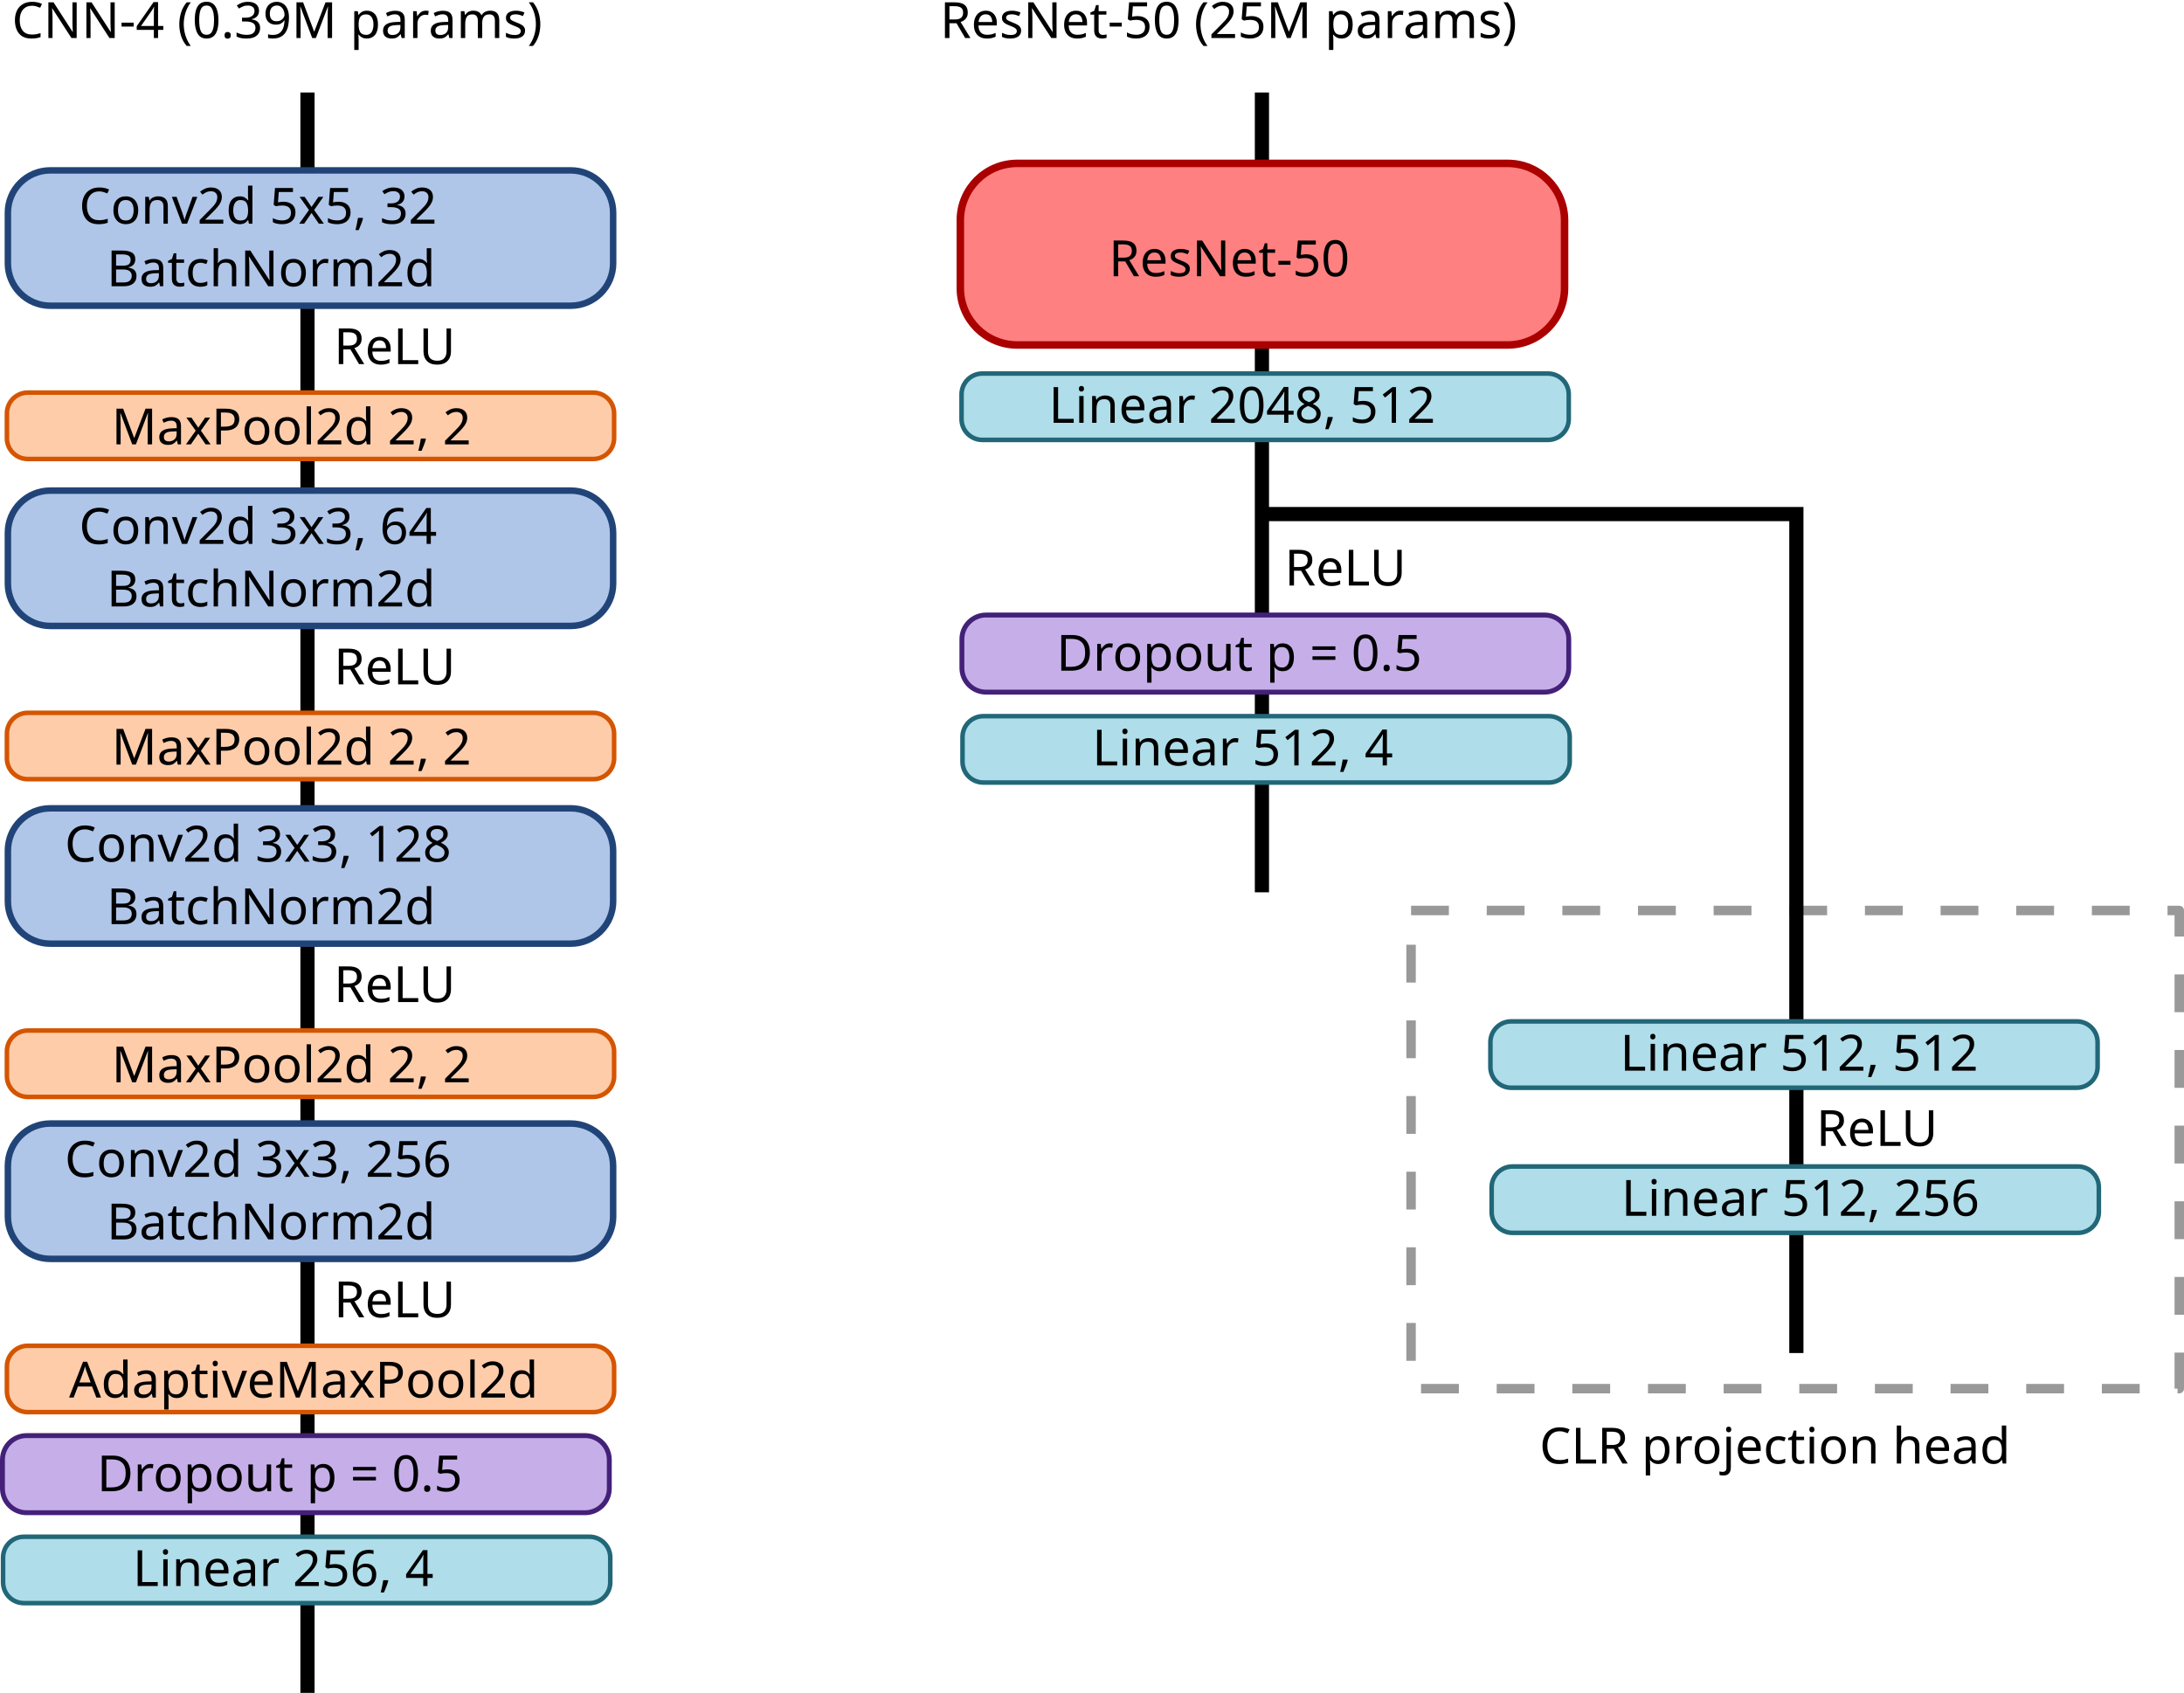
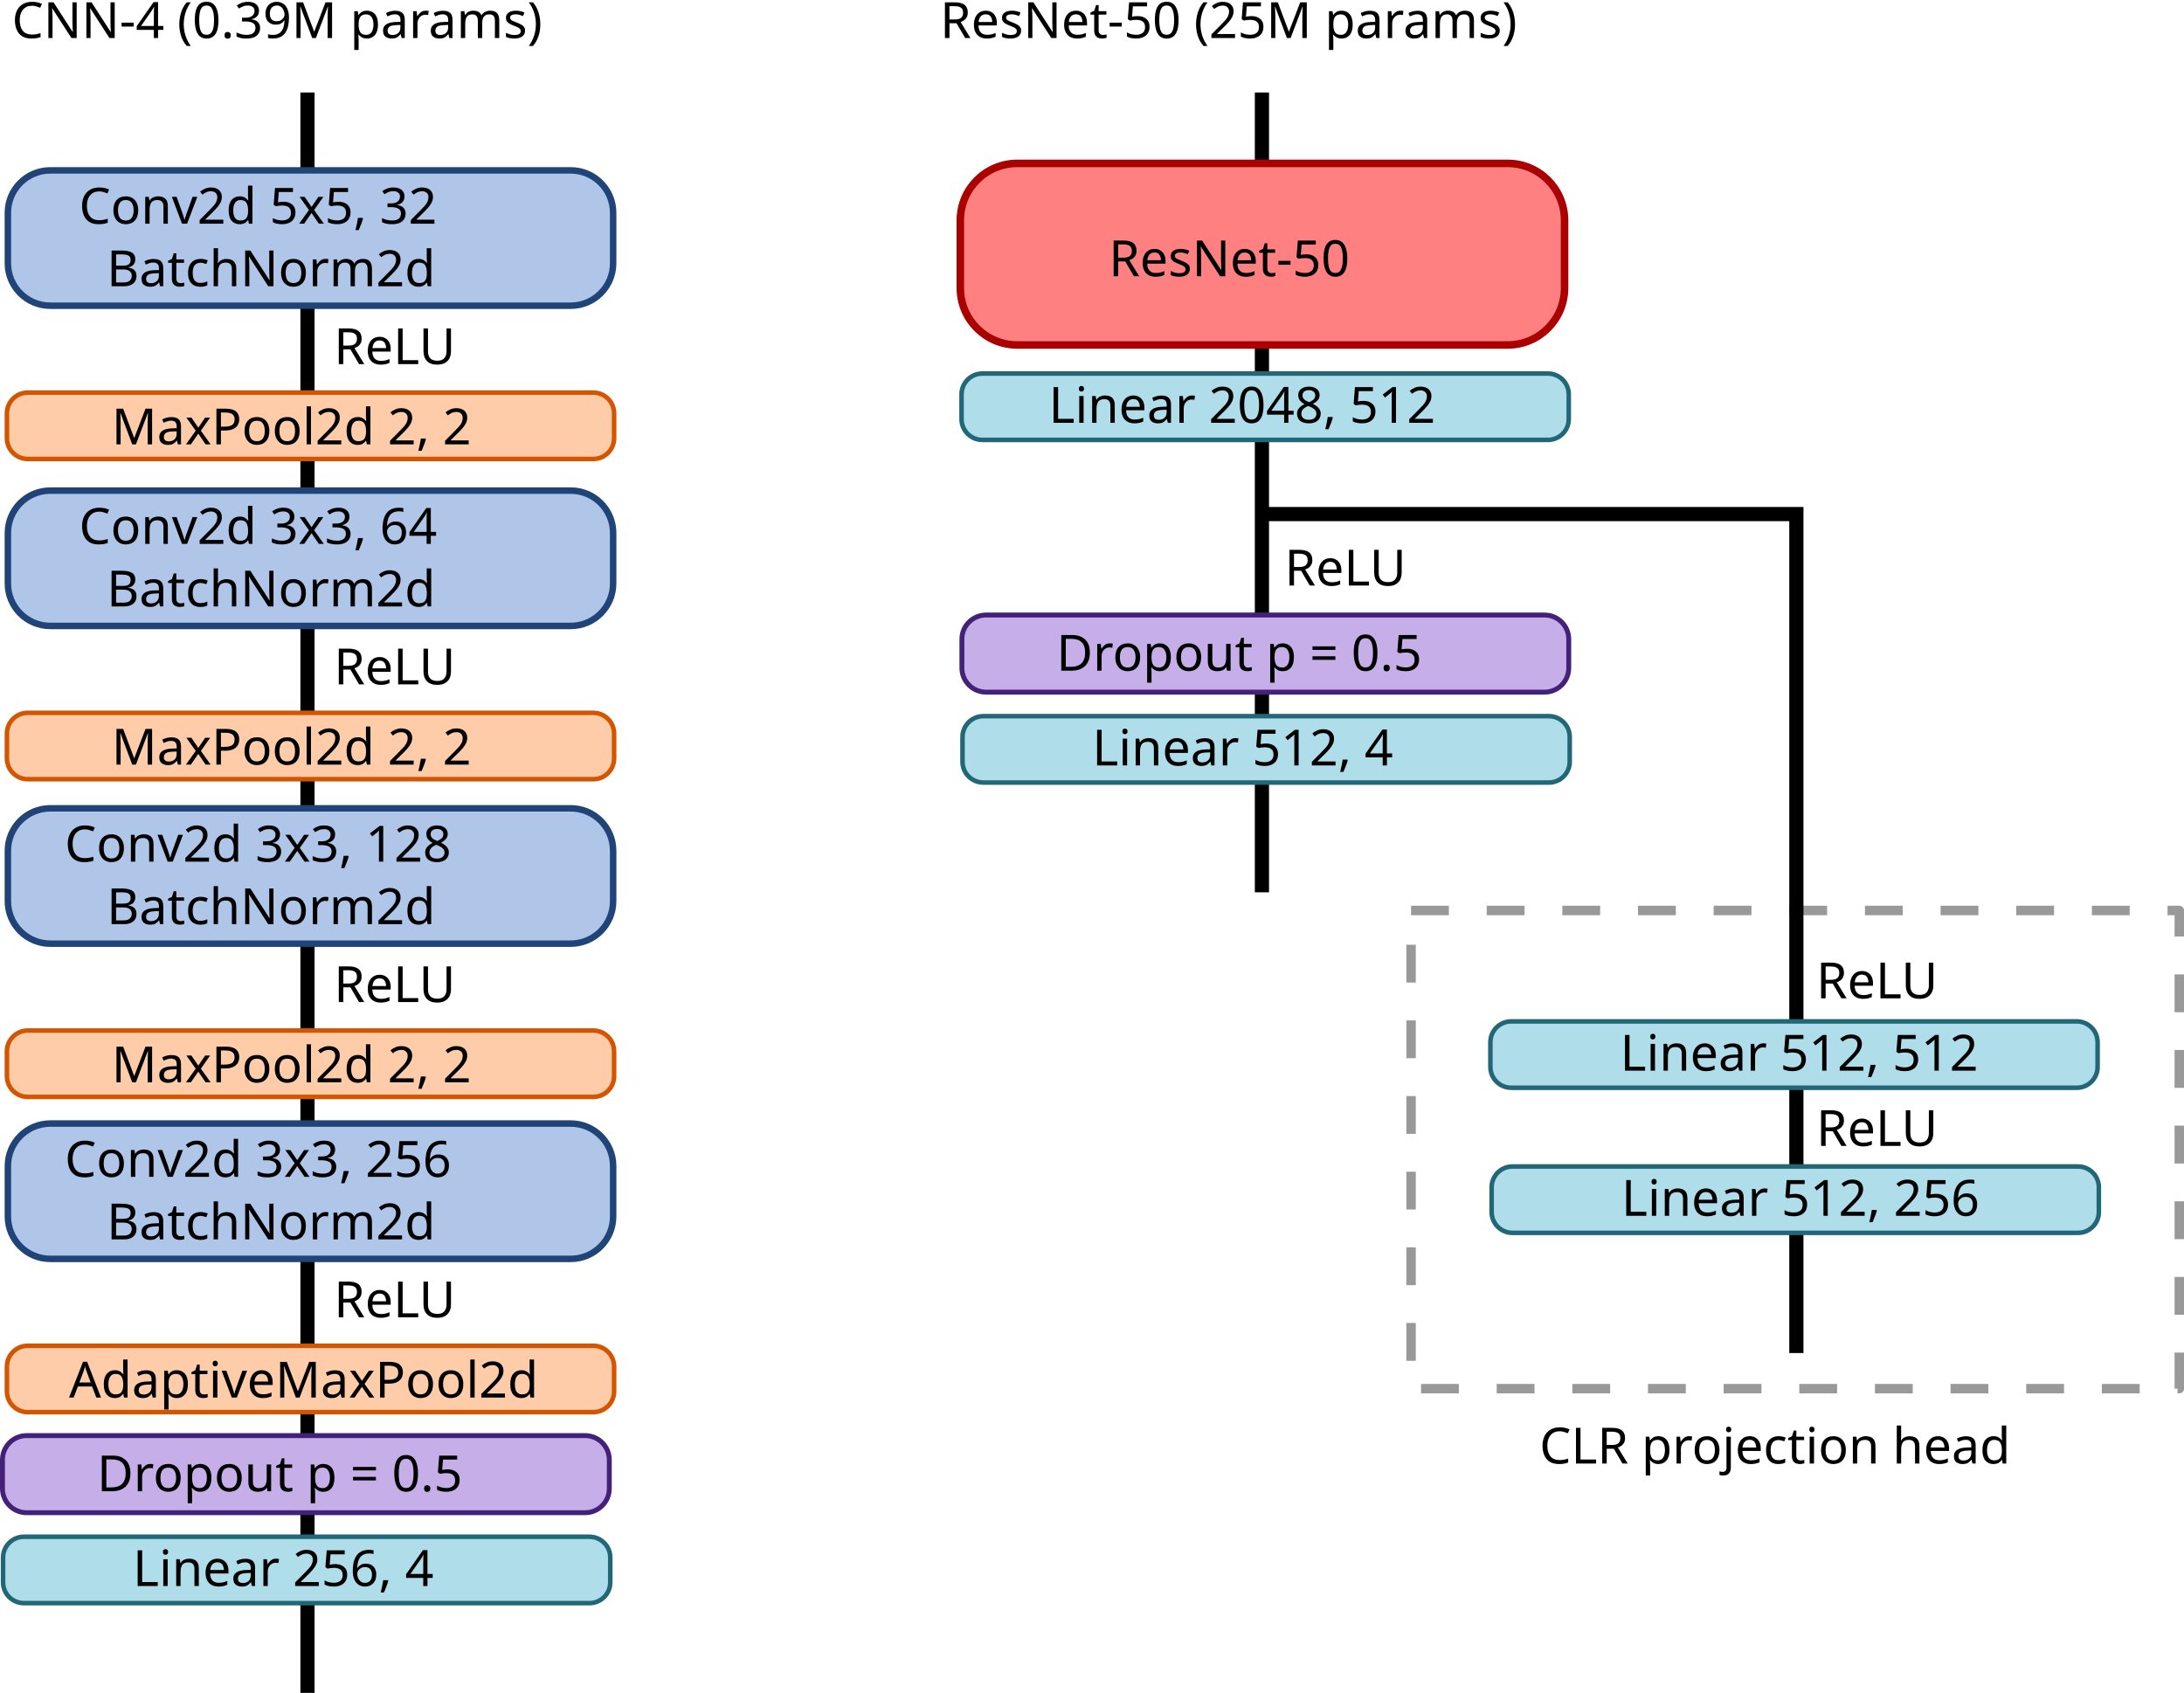
<svg xmlns="http://www.w3.org/2000/svg" width="461.944mm" height="358.071mm" viewBox="0 0 461.944 358.071" version="1.1" id="svg23">
  <defs id="defs17">
    <rect x="365.712" y="54.266" width="128.02" height="28.627" id="rect225" />
    <rect x="103.565" y="69.548" width="53.673" height="15.875" id="rect864" />
  </defs>
  <g id="layer1" transform="translate(-38.87186,-5.793752)">
    <text xml:space="preserve" style="font-style:normal;font-weight:normal;font-size:10.583px;line-height:1.25;font-family:sans-serif;fill:#000000;fill-opacity:1;stroke:none;stroke-width:0.265" x="117.929" y="67.28" id="text856">
      <tspan id="tspan854" x="117.929" y="67.28" style="stroke-width:0.265" />
    </text>
    <text xml:space="preserve" id="text862" style="font-style:normal;font-weight:normal;font-size:10.583px;line-height:1.25;font-family:sans-serif;white-space:pre;shape-inside:url(#rect864);fill:#000000;fill-opacity:1;stroke:none;" />
    <text xml:space="preserve" id="text223" style="font-style:normal;font-weight:normal;font-size:10.583px;line-height:1.25;font-family:sans-serif;white-space:pre;shape-inside:url(#rect225);fill:#000000;fill-opacity:1;stroke:none;" />
    <path style="fill:#000000;stroke:#000000;stroke-width:3;stroke-linecap:butt;stroke-linejoin:miter;stroke-miterlimit:4;stroke-dasharray:none;stroke-opacity:1" d="M 103.908,25.362 V 363.865" id="path1092" />
    <text xml:space="preserve" style="font-style:normal;font-weight:normal;font-size:10.583px;line-height:1.25;font-family:sans-serif;fill:#000000;fill-opacity:1;stroke:none;stroke-width:0.265" x="41.388" y="13.835" id="text1096">
      <tspan id="tspan1094" x="41.388" y="13.835" style="stroke-width:0.265">CNN-4 (0.39M params)</tspan>
    </text>
    <rect style="fill:#afc6e9;stroke:#214478;stroke-width:1.373;stroke-linejoin:round;stroke-miterlimit:4;stroke-dasharray:none" id="rect1098" width="128.02" height="28.627" x="40.539" y="41.831" ry="8.973" />
    <text xml:space="preserve" style="font-style:normal;font-weight:normal;font-size:10.583px;line-height:1.25;font-family:sans-serif;fill:#000000;fill-opacity:1;stroke:none;stroke-width:0.265" x="103.088" y="53.106" id="text1104">
      <tspan x="103.088" y="53.106" style="text-align:center;text-anchor:middle;stroke-width:0.265" id="tspan1102">Conv2d 5x5, 32</tspan>
      <tspan x="103.088" y="66.335" style="text-align:center;text-anchor:middle;stroke-width:0.265" id="tspan221">BatchNorm2d</tspan>
    </text>
    <rect style="fill:#ffccaa;stroke:#d45500;stroke-width:0.963;stroke-linejoin:round;stroke-miterlimit:4;stroke-dasharray:none" id="rect1106" width="128.43" height="14.037" x="40.334" y="88.837" ry="4.4" />
    <text xml:space="preserve" style="font-style:normal;font-weight:normal;font-size:10.583px;line-height:1.25;font-family:sans-serif;fill:#000000;fill-opacity:1;stroke:none;stroke-width:0.265" x="62.48" y="99.787" id="text1110">
      <tspan x="62.48" y="99.787" style="stroke-width:0.265" id="tspan1108">MaxPool2d 2, 2</tspan>
    </text>
    <text xml:space="preserve" style="font-style:normal;font-weight:normal;font-size:10.583px;line-height:1.25;font-family:sans-serif;fill:#000000;fill-opacity:1;stroke:none;stroke-width:0.265" x="109.501" y="82.815" id="text1114">
      <tspan id="tspan1112" x="109.501" y="82.815" style="stroke-width:0.265">ReLU</tspan>
    </text>
    <rect style="fill:#afdde9;stroke:#216778;stroke-width:0.963;stroke-linejoin:round;stroke-miterlimit:4;stroke-dasharray:none" id="rect1132" width="128.43" height="14.037" x="39.521" y="330.845" ry="4.4" />
    <text xml:space="preserve" style="font-style:normal;font-weight:normal;font-size:10.583px;line-height:1.25;font-family:sans-serif;fill:#000000;fill-opacity:1;stroke:none;stroke-width:0.265" x="66.958" y="341.266" id="text1136">
      <tspan x="66.958" y="341.266" style="stroke-width:0.265" id="tspan1134">Linear 256, 4</tspan>
    </text>
    <g id="g1174" transform="translate(0.87186,106.0123)">
      <rect style="fill:#c6afe9;stroke:#442178;stroke-width:1.038;stroke-linejoin:round;stroke-miterlimit:4;stroke-dasharray:none" id="rect1168" width="128.355" height="16.308" x="38.519" y="203.438" ry="5.111" />
      <text xml:space="preserve" style="font-style:normal;font-weight:normal;font-size:10.583px;line-height:1.25;font-family:sans-serif;fill:#000000;fill-opacity:1;stroke:none;stroke-width:0.265" x="58.507" y="215.21" id="text1172">
        <tspan id="tspan1170" x="58.507" y="215.21" style="stroke-width:0.265">Dropout p = 0.5</tspan>
      </text>
    </g>
    <rect style="fill:#afc6e9;stroke:#214478;stroke-width:1.373;stroke-linejoin:round;stroke-miterlimit:4;stroke-dasharray:none" id="rect229" width="128.02" height="28.627" x="40.539" y="109.564" ry="8.973" />
    <text xml:space="preserve" style="font-style:normal;font-weight:normal;font-size:10.583px;line-height:1.25;font-family:sans-serif;fill:#000000;fill-opacity:1;stroke:none;stroke-width:0.265" x="103.088" y="120.839" id="text235">
      <tspan x="103.088" y="120.839" style="text-align:center;text-anchor:middle;stroke-width:0.265" id="tspan231">Conv2d 3x3, 64</tspan>
      <tspan x="103.088" y="134.068" style="text-align:center;text-anchor:middle;stroke-width:0.265" id="tspan233">BatchNorm2d</tspan>
    </text>
    <rect style="fill:#ffccaa;stroke:#d45500;stroke-width:0.963;stroke-linejoin:round;stroke-miterlimit:4;stroke-dasharray:none" id="rect237" width="128.43" height="14.037" x="40.334" y="156.57" ry="4.4" />
    <text xml:space="preserve" style="font-style:normal;font-weight:normal;font-size:10.583px;line-height:1.25;font-family:sans-serif;fill:#000000;fill-opacity:1;stroke:none;stroke-width:0.265" x="62.48" y="167.52" id="text241">
      <tspan x="62.48" y="167.52" style="stroke-width:0.265" id="tspan239">MaxPool2d 2, 2</tspan>
    </text>
    <text xml:space="preserve" style="font-style:normal;font-weight:normal;font-size:10.583px;line-height:1.25;font-family:sans-serif;fill:#000000;fill-opacity:1;stroke:none;stroke-width:0.265" x="109.501" y="150.548" id="text245">
      <tspan id="tspan243" x="109.501" y="150.548" style="stroke-width:0.265">ReLU</tspan>
    </text>
    <rect style="fill:#afc6e9;stroke:#214478;stroke-width:1.373;stroke-linejoin:round;stroke-miterlimit:4;stroke-dasharray:none" id="rect247" width="128.02" height="28.627" x="40.539" y="176.768" ry="8.973" />
    <text xml:space="preserve" style="font-style:normal;font-weight:normal;font-size:10.583px;line-height:1.25;font-family:sans-serif;fill:#000000;fill-opacity:1;stroke:none;stroke-width:0.265" x="103.088" y="188.042" id="text253">
      <tspan x="103.088" y="188.042" style="text-align:center;text-anchor:middle;stroke-width:0.265" id="tspan249">Conv2d 3x3, 128</tspan>
      <tspan x="103.088" y="201.271" style="text-align:center;text-anchor:middle;stroke-width:0.265" id="tspan251">BatchNorm2d</tspan>
    </text>
    <rect style="fill:#ffccaa;stroke:#d45500;stroke-width:0.963;stroke-linejoin:round;stroke-miterlimit:4;stroke-dasharray:none" id="rect255" width="128.43" height="14.037" x="40.334" y="223.773" ry="4.4" />
    <text xml:space="preserve" style="font-style:normal;font-weight:normal;font-size:10.583px;line-height:1.25;font-family:sans-serif;fill:#000000;fill-opacity:1;stroke:none;stroke-width:0.265" x="62.48" y="234.723" id="text259">
      <tspan x="62.48" y="234.723" style="stroke-width:0.265" id="tspan257">MaxPool2d 2, 2</tspan>
    </text>
    <text xml:space="preserve" style="font-style:normal;font-weight:normal;font-size:10.583px;line-height:1.25;font-family:sans-serif;fill:#000000;fill-opacity:1;stroke:none;stroke-width:0.265" x="109.501" y="217.751" id="text263">
      <tspan id="tspan261" x="109.501" y="217.751" style="stroke-width:0.265">ReLU</tspan>
    </text>
    <rect style="fill:#afc6e9;stroke:#214478;stroke-width:1.373;stroke-linejoin:round;stroke-miterlimit:4;stroke-dasharray:none" id="rect265" width="128.02" height="28.627" x="40.539" y="243.442" ry="8.973" />
    <text xml:space="preserve" style="font-style:normal;font-weight:normal;font-size:10.583px;line-height:1.25;font-family:sans-serif;fill:#000000;fill-opacity:1;stroke:none;stroke-width:0.265" x="103.088" y="254.717" id="text271">
      <tspan x="103.088" y="254.717" style="text-align:center;text-anchor:middle;stroke-width:0.265" id="tspan267">Conv2d 3x3, 256</tspan>
      <tspan x="103.088" y="267.946" style="text-align:center;text-anchor:middle;stroke-width:0.265" id="tspan269">BatchNorm2d</tspan>
    </text>
    <rect style="fill:#ffccaa;stroke:#d45500;stroke-width:0.963;stroke-linejoin:round;stroke-miterlimit:4;stroke-dasharray:none" id="rect273" width="128.43" height="14.037" x="40.334" y="290.448" ry="4.4" />
    <text xml:space="preserve" style="font-style:normal;font-weight:normal;font-size:10.583px;line-height:1.25;font-family:sans-serif;fill:#000000;fill-opacity:1;stroke:none;stroke-width:0.265" x="53.484" y="301.399" id="text277">
      <tspan x="53.484" y="301.399" style="stroke-width:0.265" id="tspan275">AdaptiveMaxPool2d</tspan>
    </text>
    <text xml:space="preserve" style="font-style:normal;font-weight:normal;font-size:10.583px;line-height:1.25;font-family:sans-serif;fill:#000000;fill-opacity:1;stroke:none;stroke-width:0.265" x="109.501" y="284.426" id="text281">
      <tspan id="tspan279" x="109.501" y="284.426" style="stroke-width:0.265">ReLU</tspan>
    </text>
    <path style="fill:#000000;stroke:#000000;stroke-width:3;stroke-linecap:butt;stroke-linejoin:miter;stroke-miterlimit:4;stroke-dasharray:none;stroke-opacity:1" d="M 305.786,25.362 V 194.531" id="path380" />
    <text xml:space="preserve" style="font-style:normal;font-weight:normal;font-size:10.583px;line-height:1.25;font-family:sans-serif;fill:#000000;fill-opacity:1;stroke:none;stroke-width:0.265" x="237.708" y="13.835" id="text384">
      <tspan id="tspan382" x="237.708" y="13.835" style="stroke-width:0.265">ResNet-50 (25M params)</tspan>
    </text>
    <rect style="fill:#ff8080;stroke:#aa0000;stroke-width:1.589;stroke-linejoin:round;stroke-miterlimit:4;stroke-dasharray:none" id="rect386" width="127.804" height="38.411" x="241.994" y="40.352" ry="12.039" />
    <text xml:space="preserve" style="font-style:normal;font-weight:normal;font-size:10.583px;line-height:1.25;font-family:sans-serif;fill:#000000;fill-opacity:1;stroke:none;stroke-width:0.265" x="305.758" y="64.218" id="text392">
      <tspan x="305.758" y="64.218" style="text-align:center;text-anchor:middle;stroke-width:0.265" id="tspan400">ResNet-50</tspan>
    </text>
    <rect style="fill:#afdde9;stroke:#216778;stroke-width:0.963;stroke-linejoin:round;stroke-miterlimit:4;stroke-dasharray:none" id="rect410" width="128.43" height="14.037" x="242.456" y="157.277" ry="4.4" />
    <text xml:space="preserve" style="font-style:normal;font-weight:normal;font-size:10.583px;line-height:1.25;font-family:sans-serif;fill:#000000;fill-opacity:1;stroke:none;stroke-width:0.265" x="269.893" y="167.699" id="text414">
      <tspan x="269.893" y="167.699" style="stroke-width:0.265" id="tspan412">Linear 512, 4</tspan>
    </text>
    <g id="g422" transform="translate(203.8071,-67.55431)">
      <rect style="fill:#c6afe9;stroke:#442178;stroke-width:1.038;stroke-linejoin:round;stroke-miterlimit:4;stroke-dasharray:none" id="rect416" width="128.355" height="16.308" x="38.519" y="203.438" ry="5.111" />
      <text xml:space="preserve" style="font-style:normal;font-weight:normal;font-size:10.583px;line-height:1.25;font-family:sans-serif;fill:#000000;fill-opacity:1;stroke:none;stroke-width:0.265" x="58.507" y="215.21" id="text420">
        <tspan id="tspan418" x="58.507" y="215.21" style="stroke-width:0.265">Dropout p = 0.5</tspan>
      </text>
    </g>
    <rect style="fill:none;stroke:#999999;stroke-width:2;stroke-linejoin:round;stroke-miterlimit:4;stroke-dasharray:8, 8;stroke-dashoffset:0" id="rect1269" width="162.487" height="101.137" x="337.33" y="198.377" />
    <text xml:space="preserve" style="font-style:normal;font-weight:normal;font-size:10.583px;line-height:1.25;font-family:sans-serif;fill:#000000;fill-opacity:1;stroke:none;stroke-width:0.265" x="364.495" y="315.356" id="text1273">
      <tspan id="tspan1271" x="364.495" y="315.356" style="stroke-width:0.265">CLR projection head</tspan>
    </text>
    <path style="fill:none;stroke:#000000;stroke-width:3;stroke-linecap:butt;stroke-linejoin:miter;stroke-miterlimit:4;stroke-dasharray:none;stroke-opacity:1" d="M 304.871,114.528 H 418.827 V 291.985" id="path1275" />
    <rect style="fill:#afdde9;stroke:#216778;stroke-width:0.963;stroke-linejoin:round;stroke-miterlimit:4;stroke-dasharray:none" id="rect1293" width="128.43" height="14.037" x="354.374" y="252.527" ry="4.4" />
    <text xml:space="preserve" style="font-style:normal;font-weight:normal;font-size:10.583px;line-height:1.25;font-family:sans-serif;fill:#000000;fill-opacity:1;stroke:none;stroke-width:0.265" x="381.811" y="262.949" id="text1297">
      <tspan x="381.811" y="262.949" style="stroke-width:0.265" id="tspan1295">Linear 512, 256</tspan>
    </text>
    <rect style="fill:#afdde9;stroke:#216778;stroke-width:0.963;stroke-linejoin:round;stroke-miterlimit:4;stroke-dasharray:none" id="rect1299" width="128.43" height="14.037" x="354.11" y="221.835" ry="4.4" />
    <text xml:space="preserve" style="font-style:normal;font-weight:normal;font-size:10.583px;line-height:1.25;font-family:sans-serif;fill:#000000;fill-opacity:1;stroke:none;stroke-width:0.265" x="381.547" y="232.257" id="text1303">
      <tspan x="381.547" y="232.257" style="stroke-width:0.265" id="tspan1301">Linear 512, 512</tspan>
    </text>
    <text xml:space="preserve" style="font-style:normal;font-weight:normal;font-size:10.583px;line-height:1.25;font-family:sans-serif;fill:#000000;fill-opacity:1;stroke:none;stroke-width:0.265" x="423.032" y="248.178" id="text1307">
      <tspan id="tspan1305" x="423.032" y="248.178" style="stroke-width:0.265">ReLU</tspan>
    </text>
    <text xml:space="preserve" style="font-style:normal;font-weight:normal;font-size:10.583px;line-height:1.25;font-family:sans-serif;fill:#000000;fill-opacity:1;stroke:none;stroke-width:0.265" x="310.584" y="129.645" id="text97">
      <tspan id="tspan95" x="310.584" y="129.645" style="stroke-width:0.265">ReLU</tspan>
    </text>
    <rect style="fill:#afdde9;stroke:#216778;stroke-width:0.963;stroke-linejoin:round;stroke-miterlimit:4;stroke-dasharray:none" id="rect3858" width="128.43" height="14.037" x="242.251" y="84.805" ry="4.4" />
    <text xml:space="preserve" style="font-style:normal;font-weight:normal;font-size:10.583px;line-height:1.25;font-family:sans-serif;fill:#000000;fill-opacity:1;stroke:none;stroke-width:0.265" x="260.692" y="95.226" id="text3862">
      <tspan x="260.692" y="95.226" style="stroke-width:0.265" id="tspan3860">Linear 2048, 512</tspan>
    </text>
+     <text xml:space="preserve" style="font-style:normal;font-weight:normal;font-size:10.583px;line-height:1.25;font-family:sans-serif;fill:#000000;fill-opacity:1;stroke:none;stroke-width:0.265" x="423.032" y="216.957" id="text99">
+       <tspan id="tspan97" x="423.032" y="216.957" style="stroke-width:0.265">ReLU</tspan>
+     </text>
  </g>
</svg>
